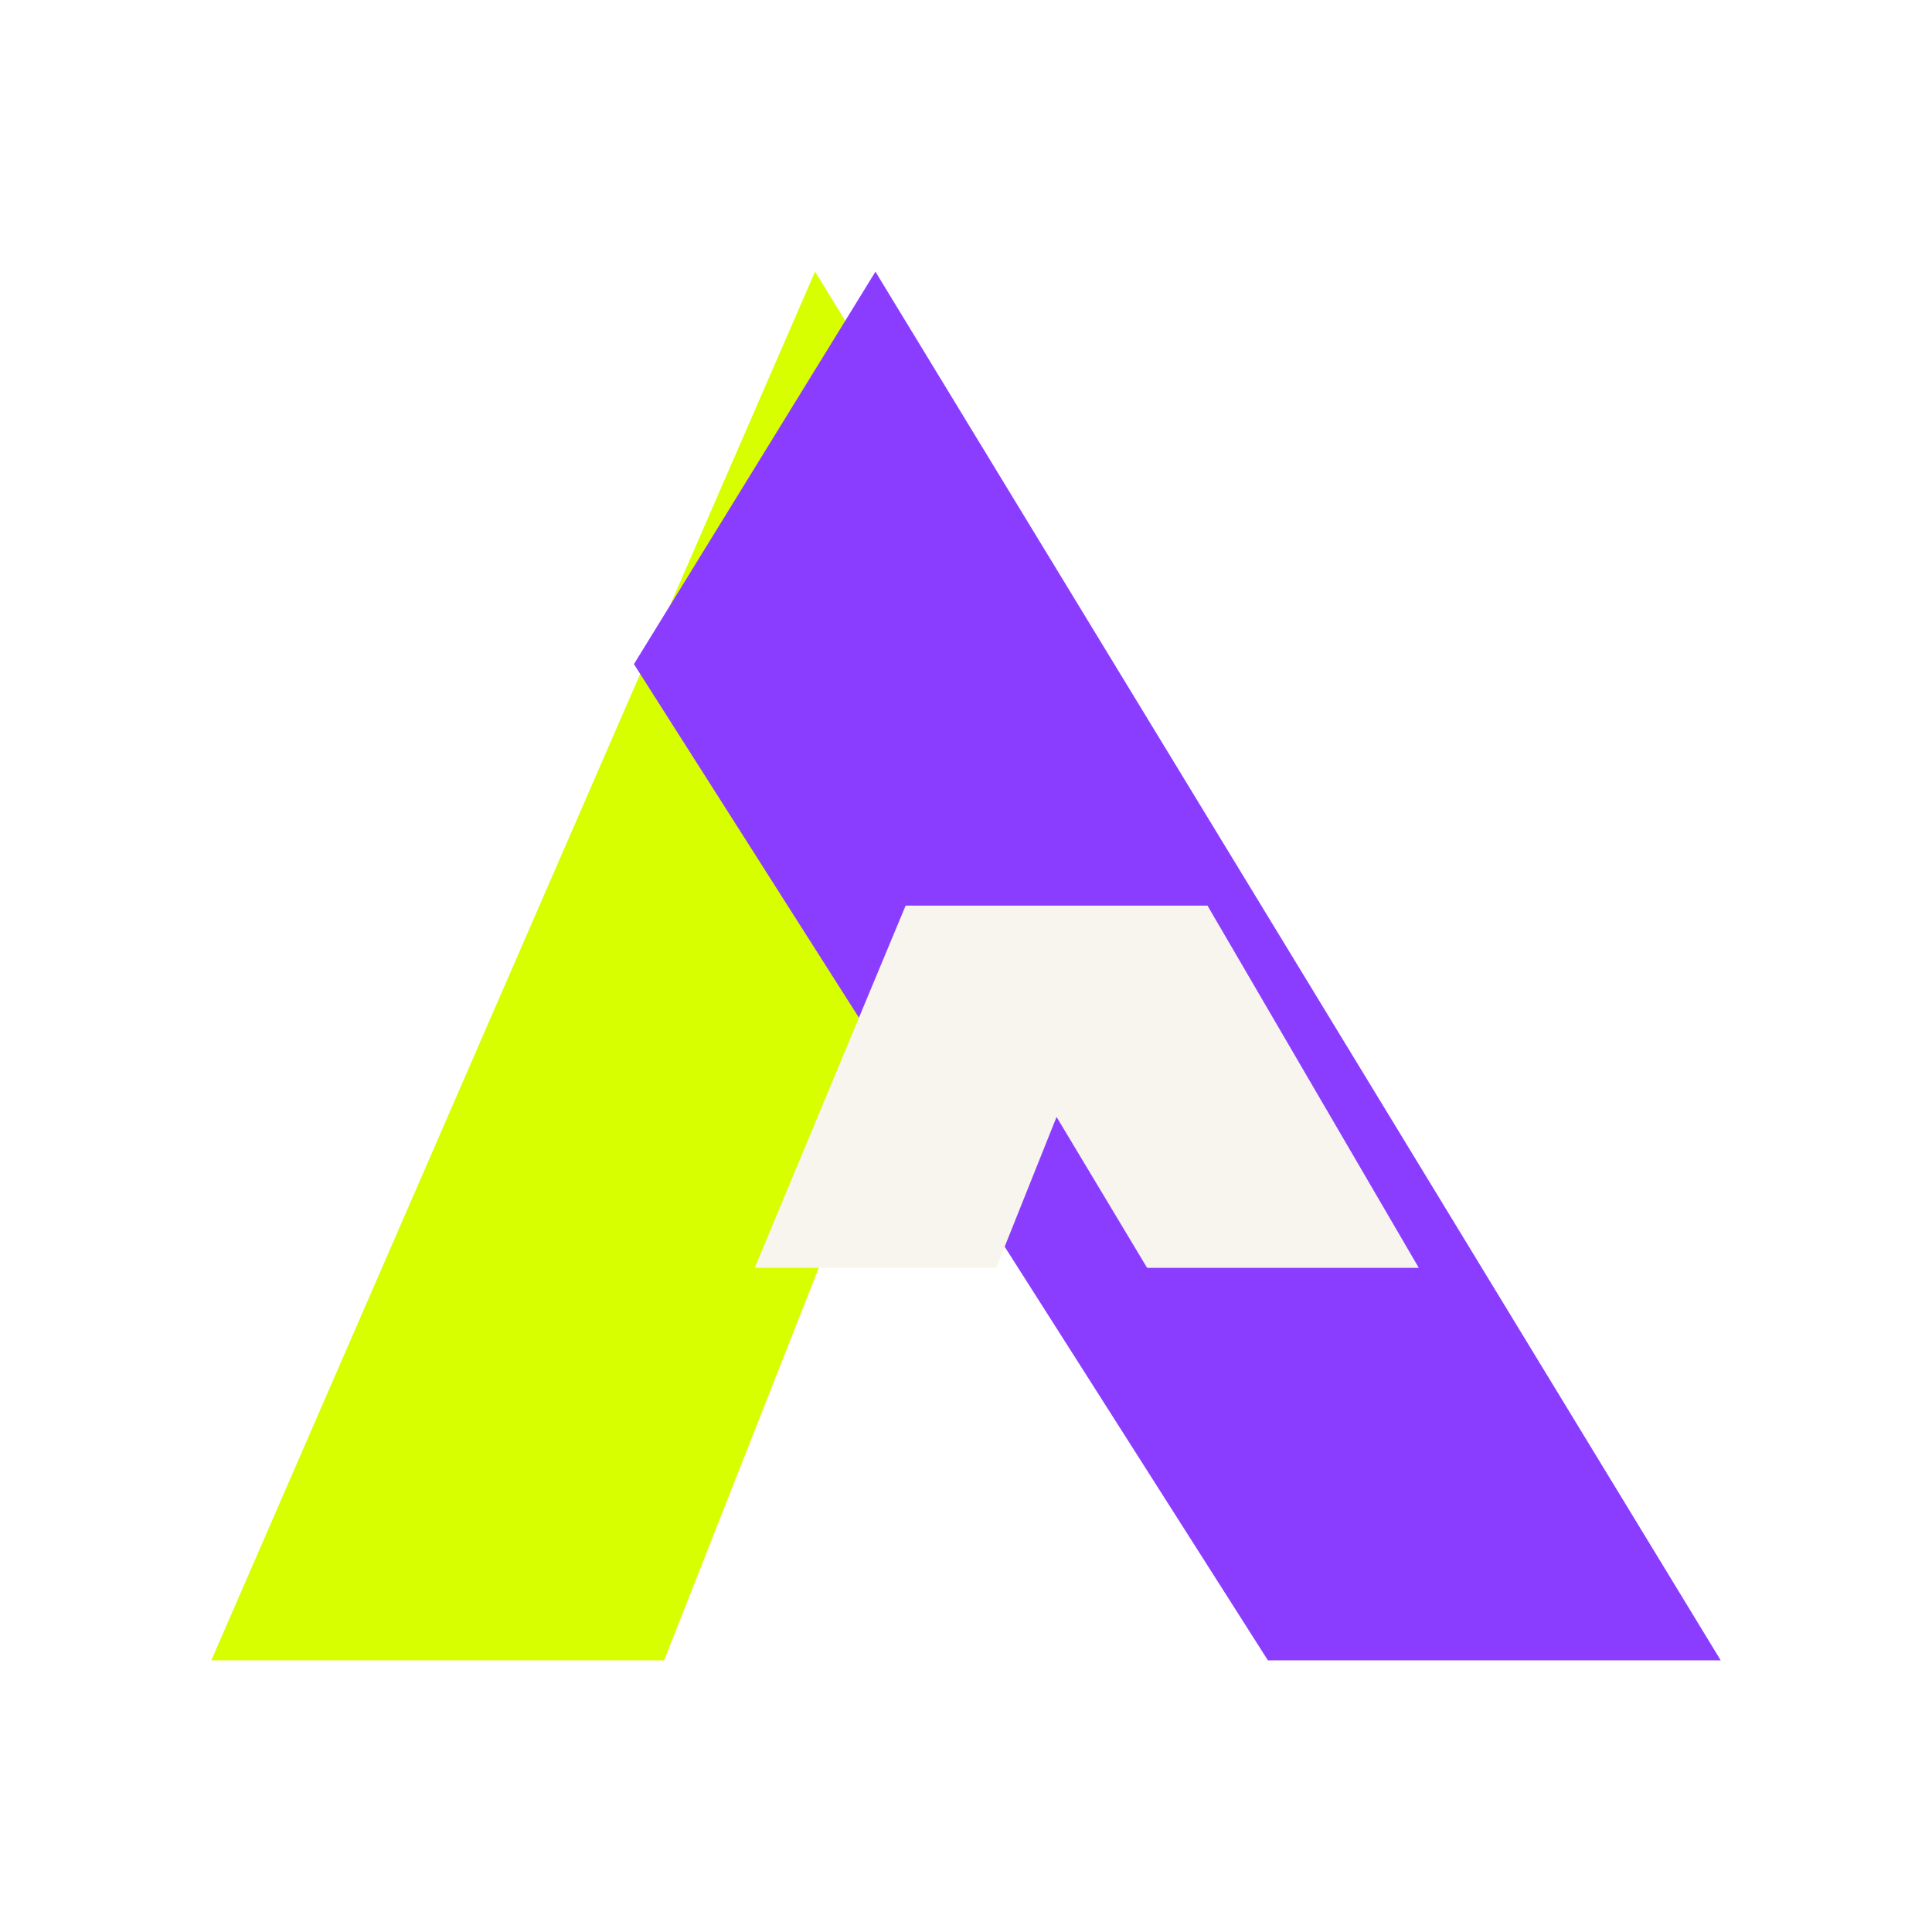
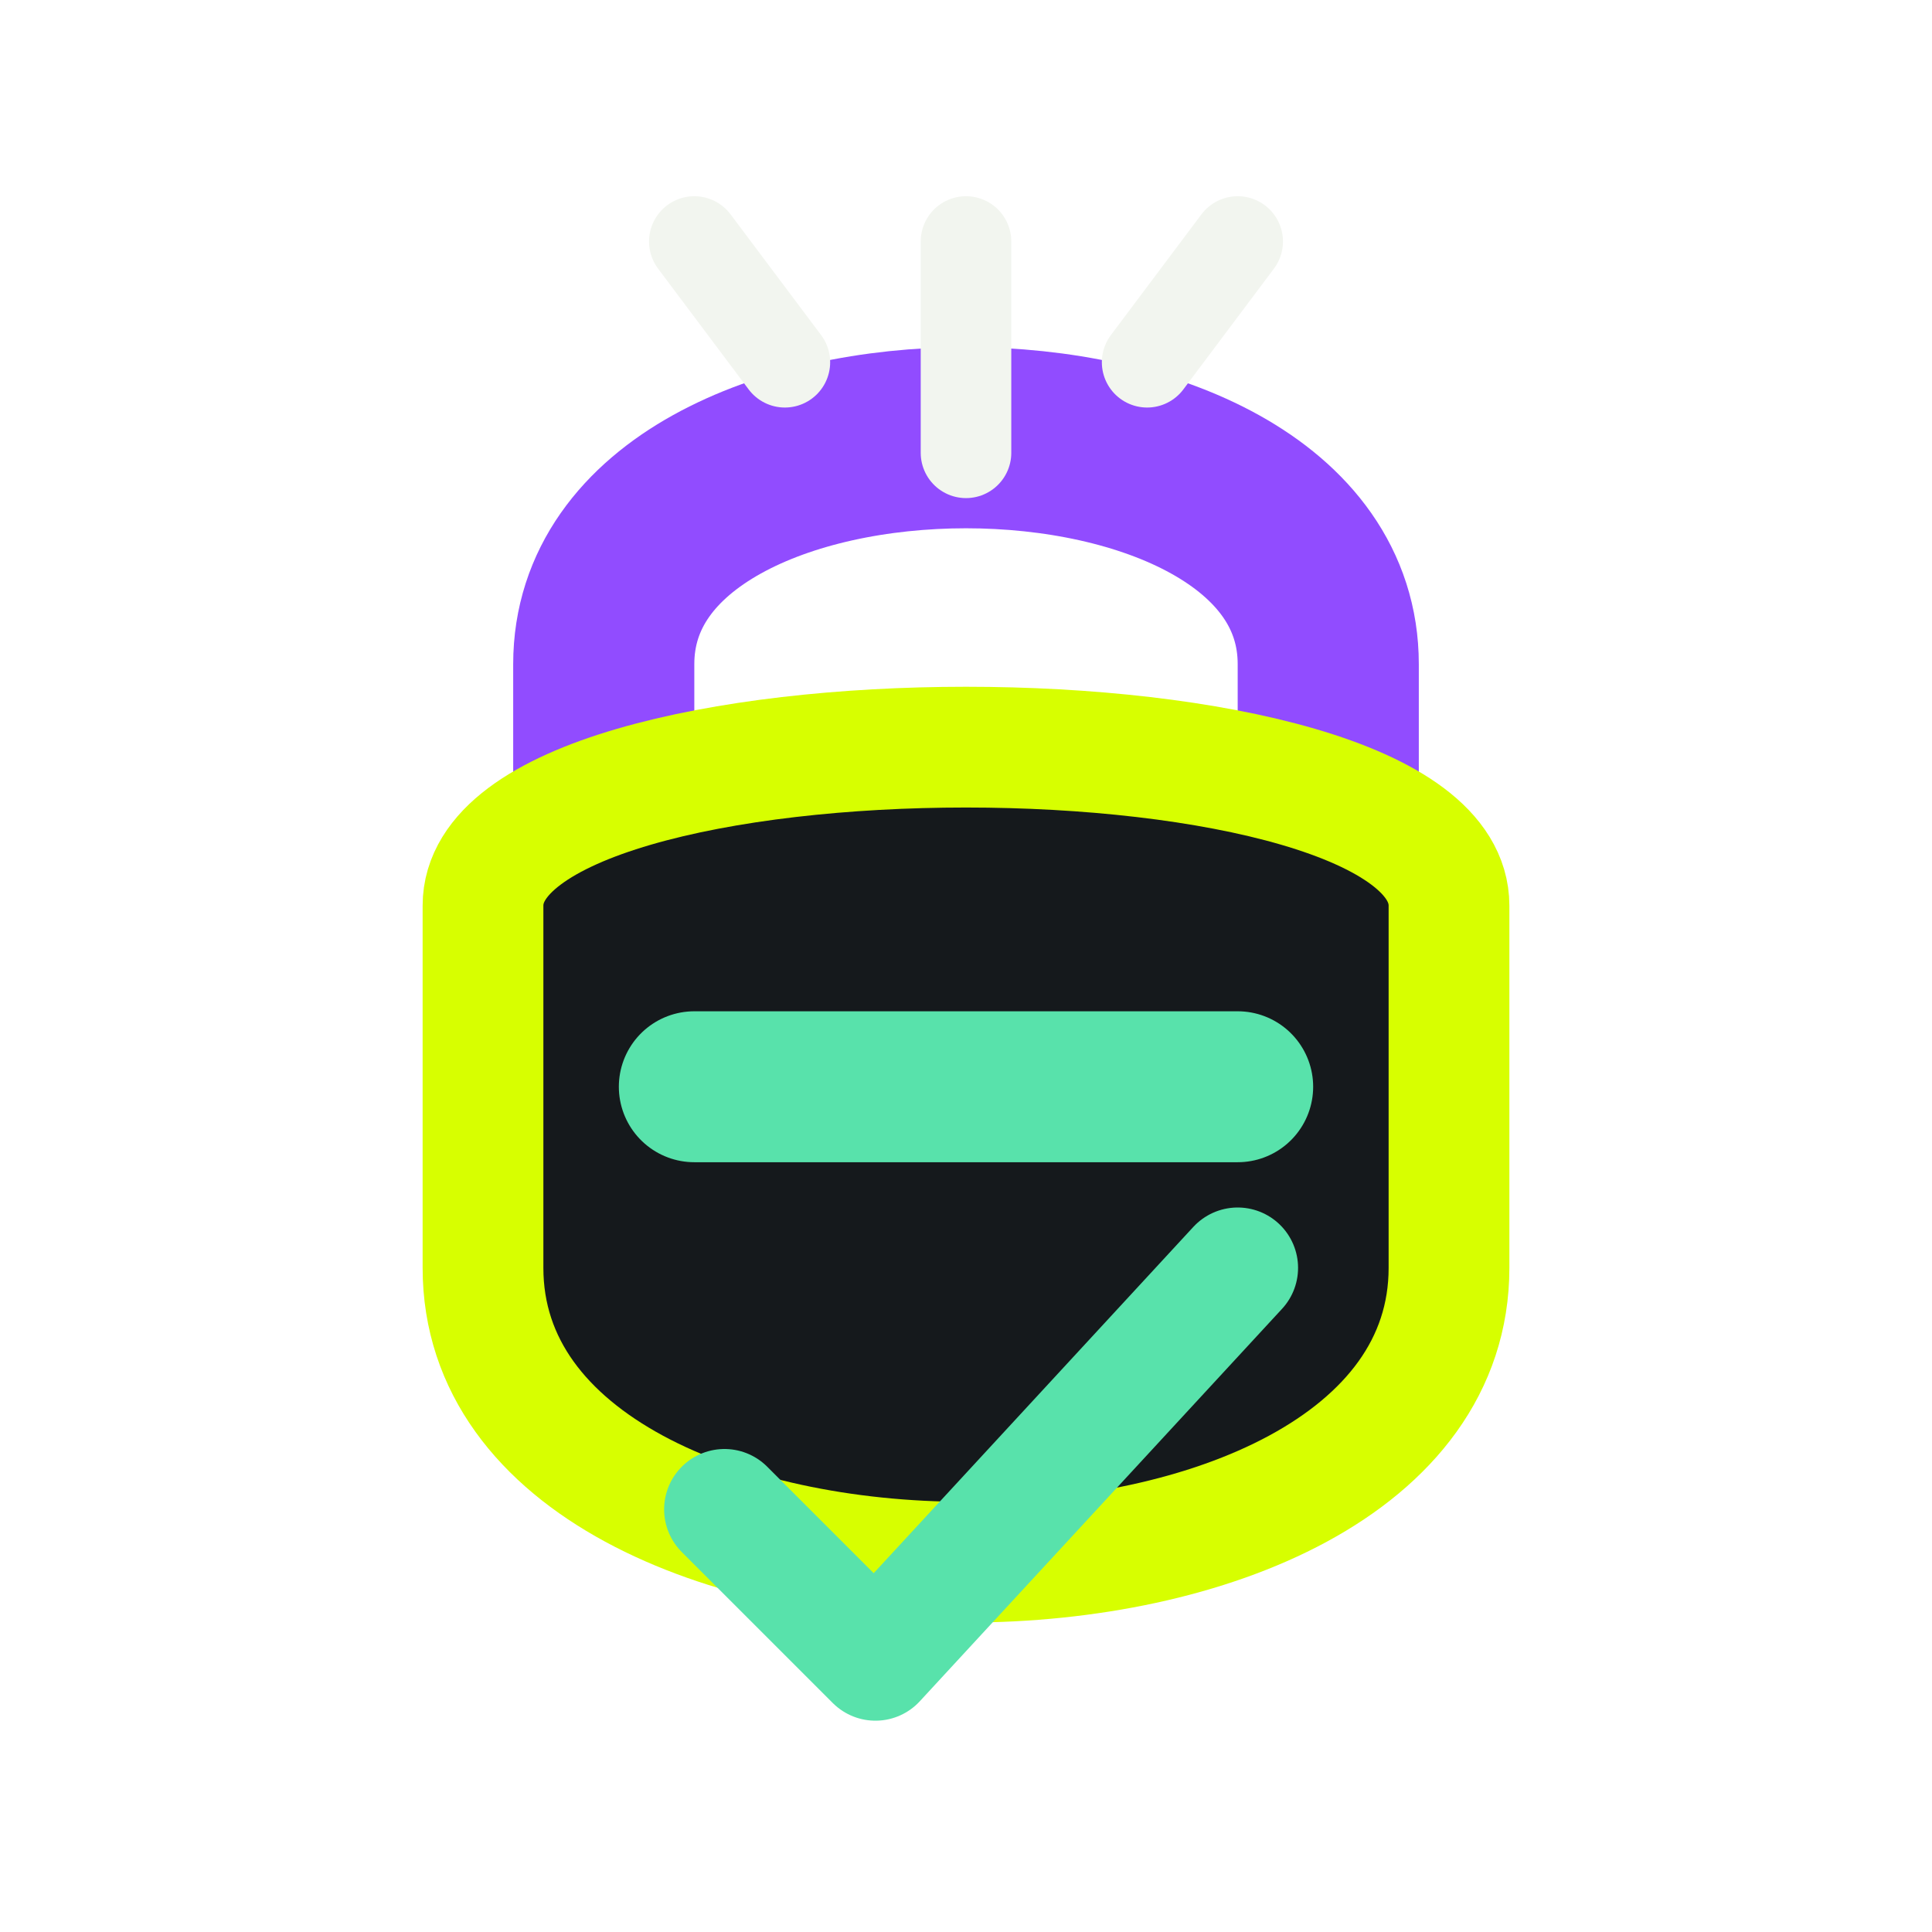
<svg xmlns="http://www.w3.org/2000/svg" viewBox="0 0 64 64" fill="none">
-   <path fill="#D7FF00" d="M7 55 27 9l8 13-13 33H7Z" />
-   <path fill="#8B3DFF" d="m29 9 28 46H42L21 22l8-13Z" />
-   <path fill="#F7F5ED" d="m25 42 5-12h10l7 12h-9l-3-5-2 5h-8Z" />
+   <path d="M20 28v-6c0-10 24-10 24 0v6" stroke="#914CFF" stroke-width="6" stroke-linecap="round" />
+   <path d="M16 30c0-7 32-7 32 0v12c0 13-32 13-32 0V30Z" fill="#15191C" stroke="#D7FF00" stroke-width="4" />
+   <path d="M23 36h18" stroke="#58E2AB" stroke-width="5" stroke-linecap="round" />
+   <path d="M32 8v7M26 12l-3-4M38 12l3-4" stroke="#F2F5EF" stroke-width="3" stroke-linecap="round" />
+   <path d="m24 50 5 5 12-13" stroke="#58E2AB" stroke-width="4" stroke-linecap="round" stroke-linejoin="round" />
</svg>
